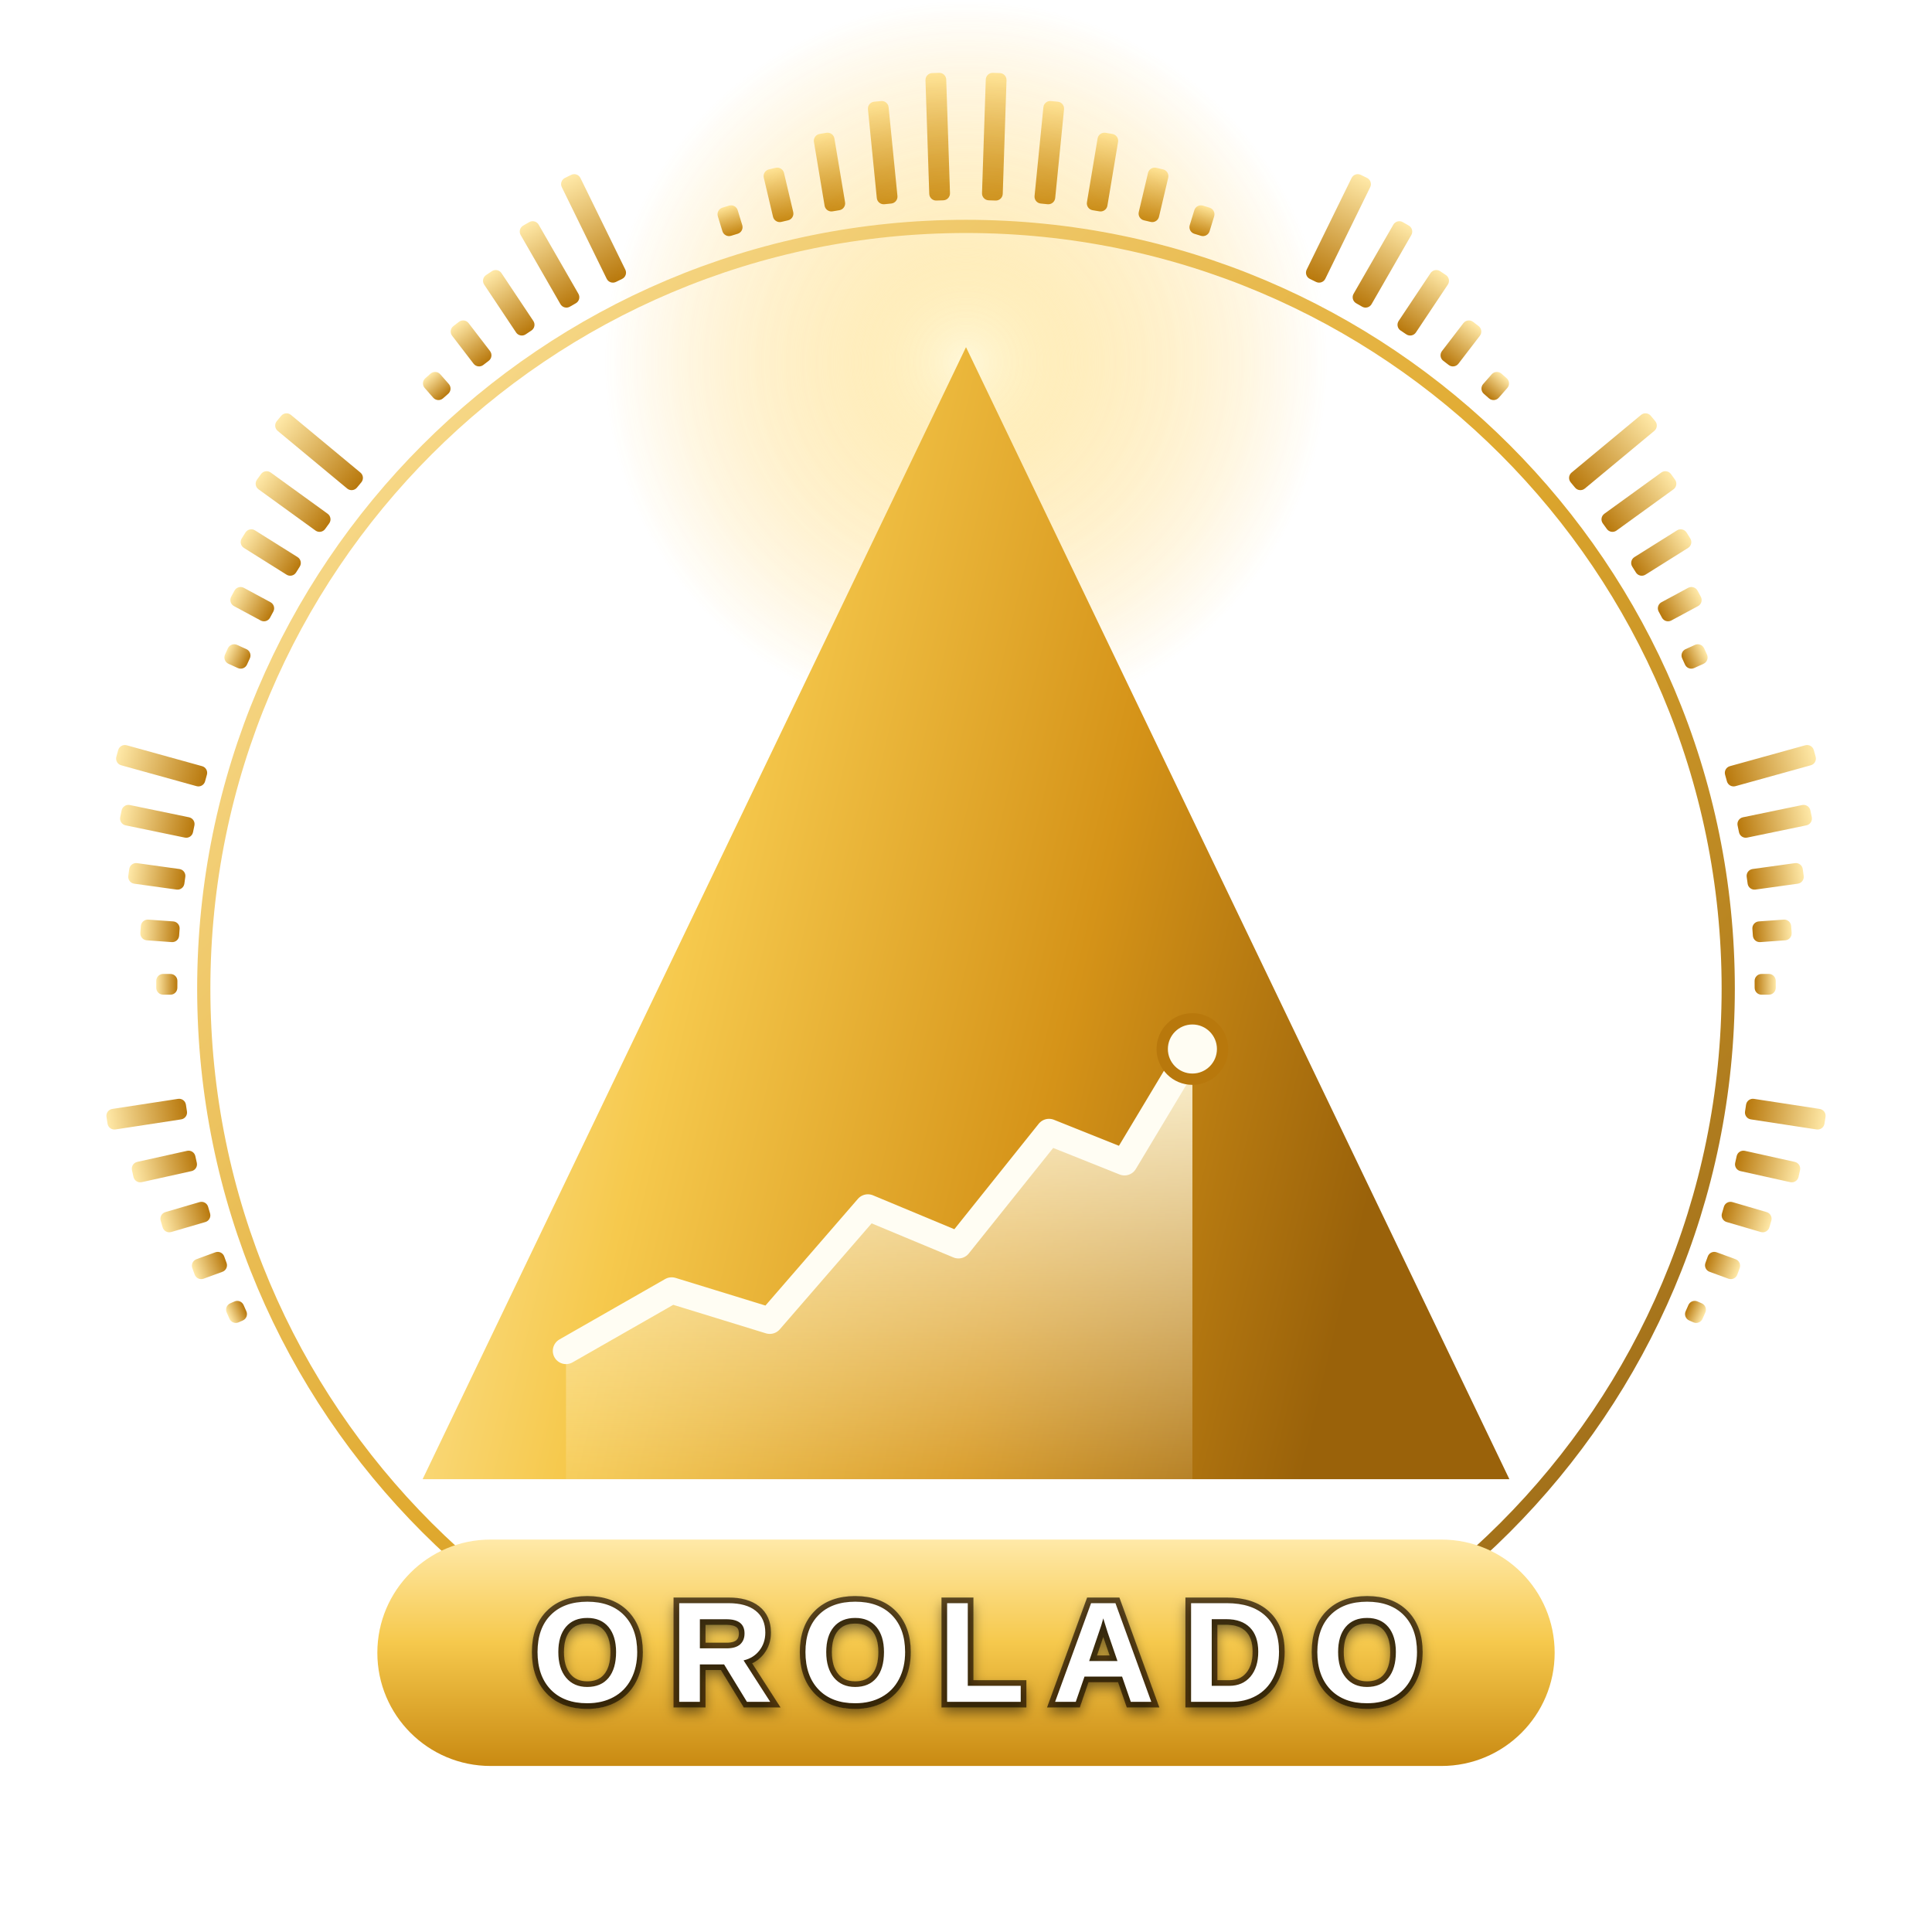
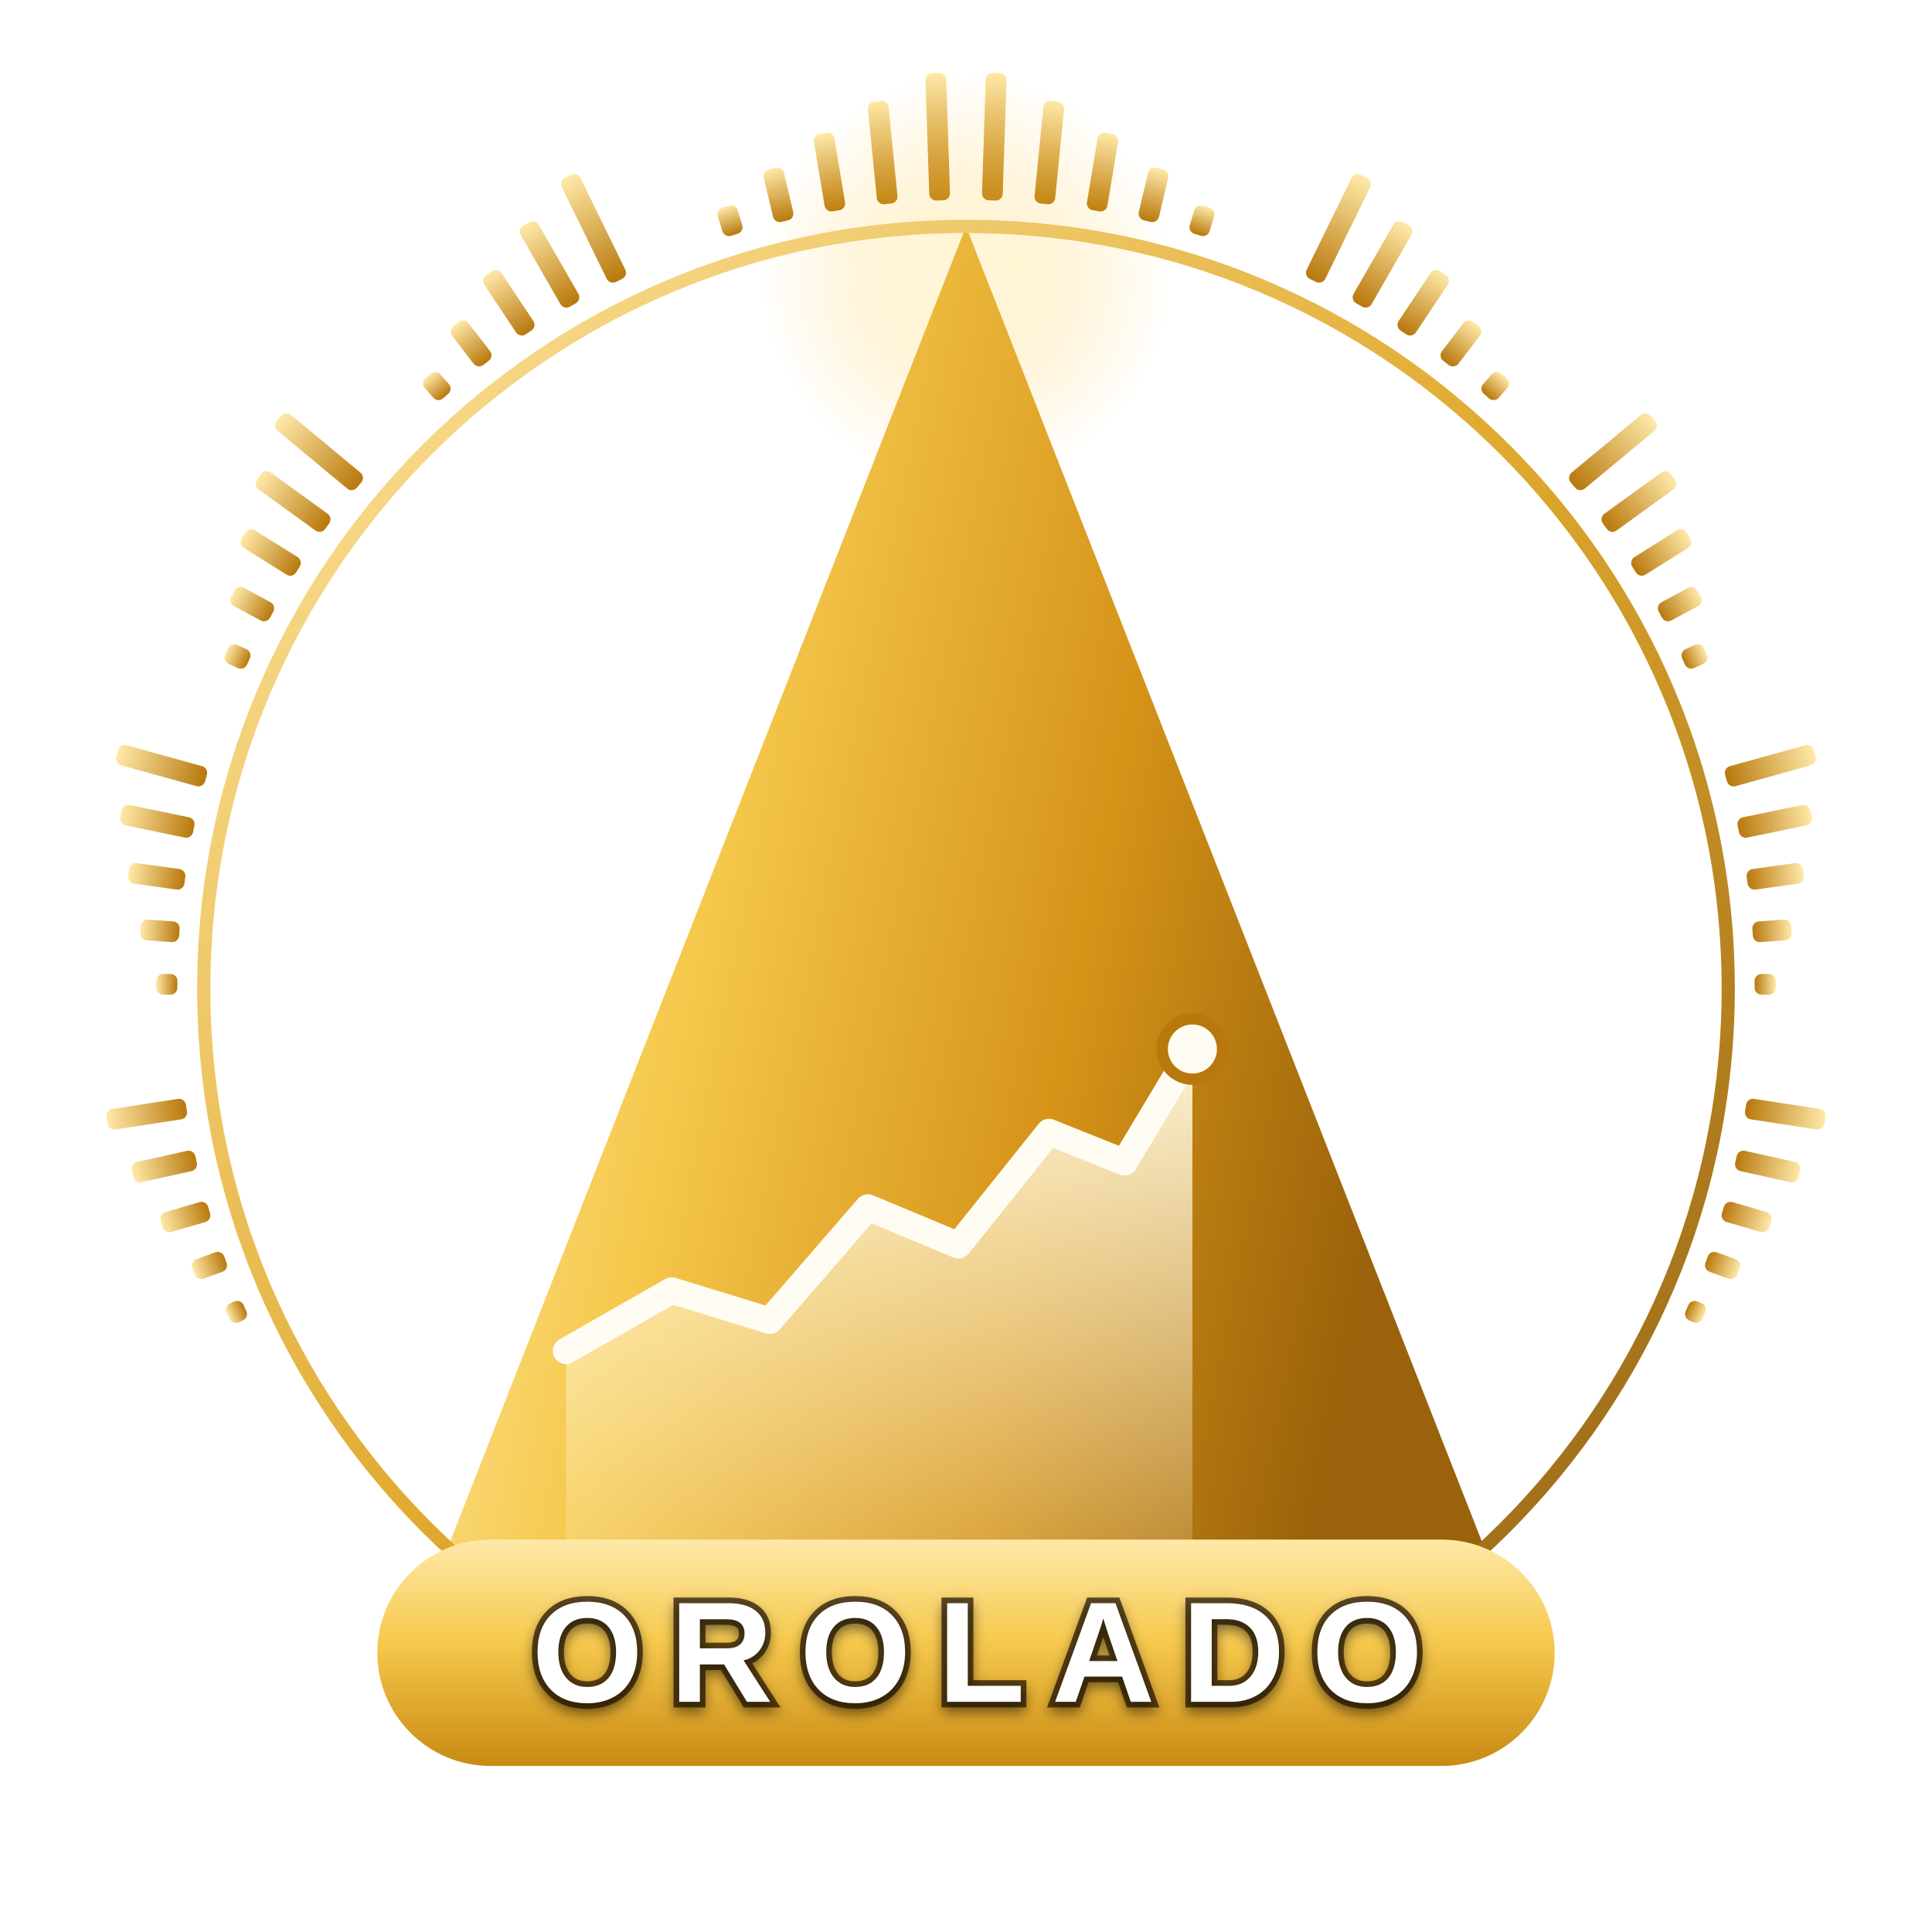
<svg xmlns="http://www.w3.org/2000/svg" viewBox="0 0 512 512">
  <defs>
    <radialGradient id="bgA" cx="50%" cy="38%" r="75%">
      <stop offset="0" stop-color="#1A2338" />
      <stop offset=".6" stop-color="#0E1424" />
      <stop offset="1" stop-color="#070B15" />
    </radialGradient>
    <linearGradient id="ringA" x1="0" y1="0" x2="1" y2="1">
      <stop offset="0" stop-color="#FFE9A8" />
      <stop offset=".5" stop-color="#E0A92E" />
      <stop offset="1" stop-color="#8A5A12" />
    </linearGradient>
    <linearGradient id="faceL" x1="0" y1="0" x2="1" y2="1">
      <stop offset="0" stop-color="#FFF1BF" />
      <stop offset=".35" stop-color="#F6C94D" />
      <stop offset="1" stop-color="#C98A12" />
    </linearGradient>
    <linearGradient id="faceR" x1="1" y1="0" x2="0" y2="1">
      <stop offset="0" stop-color="#B8780C" />
      <stop offset=".55" stop-color="#8E5808" />
      <stop offset="1" stop-color="#5E3A06" />
    </linearGradient>
    <linearGradient id="capL" x1="0" y1="0" x2="1" y2="1">
      <stop offset="0" stop-color="#FFFBEA" />
      <stop offset="1" stop-color="#FFD76A" />
    </linearGradient>
    <linearGradient id="capR" x1="1" y1="0" x2="0" y2="1">
      <stop offset="0" stop-color="#F2B233" />
      <stop offset="1" stop-color="#C98410" />
    </linearGradient>
    <radialGradient id="haloA" cx="50%" cy="50%" r="50%">
      <stop offset="0" stop-color="#FFF6D0" stop-opacity=".95" />
      <stop offset=".35" stop-color="#FFD35A" stop-opacity=".45" />
      <stop offset="1" stop-color="#FFB300" stop-opacity="0" />
    </radialGradient>
    <clipPath id="clipL">
-       <path d="M256 92 L112 392 L256 392 Z" />
+       <path d="M256 60 L114 422 L256 422 Z" />
    </clipPath>
    <clipPath id="clipR">
-       <path d="M256 92 L256 392 L400 392 Z" />
+       <path d="M256 60 L256 422 L398 422 Z" />
    </clipPath>
    <linearGradient id="banA" x1="0" y1="0" x2="0" y2="1">
      <stop offset="0" stop-color="#FFE9A8" />
      <stop offset=".45" stop-color="#F6C94D" />
      <stop offset="1" stop-color="#C98A12" />
    </linearGradient>
    <linearGradient id="cO" x1="0" y1="0" x2="0" y2="1">
      <stop offset="0" stop-color="#FFE9A8" />
      <stop offset="1" stop-color="#B8780C" />
    </linearGradient>
    <linearGradient id="gold" x1="0" y1="0" x2="0" y2="1">
      <stop offset="0" stop-color="#FFF1BF" />
      <stop offset=".5" stop-color="#FCD34D" />
      <stop offset="1" stop-color="#E0A92E" />
    </linearGradient>
    <linearGradient id="dgold" x1="0" y1="0" x2="0" y2="1">
      <stop offset="0" stop-color="#C98A12" />
      <stop offset="1" stop-color="#6B4207" />
    </linearGradient>
    <linearGradient id="area" x1="0" y1="0" x2="0" y2="1">
      <stop offset="0" stop-color="#FFF8DD" stop-opacity=".95" />
      <stop offset="1" stop-color="#FFF8DD" stop-opacity=".12" />
    </linearGradient>
    <clipPath id="pyr">
-       <path d="M256 92 L112 392 L400 392 Z" />
+       <path d="M256 60 L114 422 L398 422 Z" />
    </clipPath>
    <linearGradient id="tW" x1="0" y1="0" x2="1" y2="0">
      <stop offset="0" stop-color="#FFE7A3" />
      <stop offset=".42" stop-color="#FFFFFF" />
      <stop offset=".58" stop-color="#FFF3C4" />
      <stop offset="1" stop-color="#FFD46B" />
    </linearGradient>
    <filter id="tS" x="-10%" y="-40%" width="120%" height="180%">
      <feDropShadow dx="0" dy="1.6" stdDeviation="1.6" flood-color="#000" flood-opacity=".55" />
    </filter>
    <filter id="tG" x="-10%" y="-40%" width="120%" height="180%">
      <feDropShadow dx="0" dy="0" stdDeviation="3" flood-color="#FFFFFF" flood-opacity=".55" />
      <feDropShadow dx="0" dy="1.5" stdDeviation="1.4" flood-color="#5E3A06" flood-opacity=".6" />
    </filter>
    <linearGradient id="faceU" x1="0" y1="0" x2="1" y2="0.25">
      <stop offset="0" stop-color="#FFF1BF" />
      <stop offset=".35" stop-color="#F6C94D" />
      <stop offset=".7" stop-color="#D59318" />
      <stop offset="1" stop-color="#9A620A" />
    </linearGradient>
  </defs>
  <rect width="512" height="512" fill="#fff" />
  <g transform="rotate(246.10 256 262)">
    <rect x="253.25" y="48.1" width="5.5" height="4.9" rx="1.833" fill="url(#cO)" />
  </g>
  <g transform="rotate(249.90 256 262)">
    <rect x="253.25" y="44.0" width="5.5" height="9.0" rx="1.833" fill="url(#cO)" />
  </g>
  <g transform="rotate(253.69 256 262)">
    <rect x="253.25" y="39.9" width="5.5" height="13.1" rx="1.833" fill="url(#cO)" />
  </g>
  <g transform="rotate(257.49 256 262)">
    <rect x="253.25" y="35.8" width="5.5" height="17.2" rx="1.833" fill="url(#cO)" />
  </g>
  <g transform="rotate(261.29 256 262)">
    <rect x="253.25" y="31.7" width="5.5" height="21.3" rx="1.833" fill="url(#cO)" />
  </g>
  <g transform="rotate(270.31 256 262)">
    <rect x="253.25" y="47.4" width="5.5" height="5.6" rx="1.833" fill="url(#cO)" />
  </g>
  <g transform="rotate(274.10 256 262)">
    <rect x="253.25" y="42.7" width="5.5" height="10.3" rx="1.833" fill="url(#cO)" />
  </g>
  <g transform="rotate(277.90 256 262)">
    <rect x="253.25" y="38.0" width="5.5" height="15.0" rx="1.833" fill="url(#cO)" />
  </g>
  <g transform="rotate(281.69 256 262)">
    <rect x="253.25" y="33.3" width="5.5" height="19.7" rx="1.833" fill="url(#cO)" />
  </g>
  <g transform="rotate(285.49 256 262)">
    <rect x="253.25" y="28.6" width="5.5" height="24.4" rx="1.833" fill="url(#cO)" />
  </g>
  <g transform="rotate(294.51 256 262)">
    <rect x="253.25" y="46.6" width="5.5" height="6.4" rx="1.833" fill="url(#cO)" />
  </g>
  <g transform="rotate(298.31 256 262)">
    <rect x="253.25" y="41.3" width="5.5" height="11.7" rx="1.833" fill="url(#cO)" />
  </g>
  <g transform="rotate(302.10 256 262)">
    <rect x="253.25" y="36.0" width="5.5" height="17.0" rx="1.833" fill="url(#cO)" />
  </g>
  <g transform="rotate(305.90 256 262)">
    <rect x="253.25" y="30.7" width="5.5" height="22.3" rx="1.833" fill="url(#cO)" />
  </g>
  <g transform="rotate(309.69 256 262)">
    <rect x="253.25" y="25.4" width="5.5" height="27.6" rx="1.833" fill="url(#cO)" />
  </g>
  <g transform="rotate(318.71 256 262)">
    <rect x="253.25" y="45.9" width="5.5" height="7.1" rx="1.833" fill="url(#cO)" />
  </g>
  <g transform="rotate(322.51 256 262)">
    <rect x="253.25" y="40.0" width="5.5" height="13.0" rx="1.833" fill="url(#cO)" />
  </g>
  <g transform="rotate(326.31 256 262)">
    <rect x="253.25" y="34.1" width="5.5" height="18.9" rx="1.833" fill="url(#cO)" />
  </g>
  <g transform="rotate(330.10 256 262)">
    <rect x="253.25" y="28.2" width="5.5" height="24.8" rx="1.833" fill="url(#cO)" />
  </g>
  <g transform="rotate(333.90 256 262)">
    <rect x="253.25" y="22.3" width="5.5" height="30.7" rx="1.833" fill="url(#cO)" />
  </g>
  <g transform="rotate(342.92 256 262)">
    <rect x="253.25" y="45.2" width="5.5" height="7.8" rx="1.833" fill="url(#cO)" />
  </g>
  <g transform="rotate(346.71 256 262)">
    <rect x="253.25" y="38.7" width="5.5" height="14.3" rx="1.833" fill="url(#cO)" />
  </g>
  <g transform="rotate(350.51 256 262)">
    <rect x="253.25" y="32.2" width="5.5" height="20.8" rx="1.833" fill="url(#cO)" />
  </g>
  <g transform="rotate(354.31 256 262)">
    <rect x="253.25" y="25.7" width="5.5" height="27.3" rx="1.833" fill="url(#cO)" />
  </g>
  <g transform="rotate(358.10 256 262)">
    <rect x="253.25" y="19.2" width="5.5" height="33.8" rx="1.833" fill="url(#cO)" />
  </g>
  <g transform="rotate(113.90 256 262)">
    <rect x="253.25" y="48.1" width="5.5" height="4.9" rx="1.833" fill="url(#cO)" />
  </g>
  <g transform="rotate(110.10 256 262)">
    <rect x="253.25" y="44.0" width="5.5" height="9.0" rx="1.833" fill="url(#cO)" />
  </g>
  <g transform="rotate(106.31 256 262)">
    <rect x="253.25" y="39.9" width="5.5" height="13.1" rx="1.833" fill="url(#cO)" />
  </g>
  <g transform="rotate(102.51 256 262)">
    <rect x="253.25" y="35.8" width="5.5" height="17.2" rx="1.833" fill="url(#cO)" />
  </g>
  <g transform="rotate(98.71 256 262)">
    <rect x="253.25" y="31.7" width="5.5" height="21.3" rx="1.833" fill="url(#cO)" />
  </g>
  <g transform="rotate(89.69 256 262)">
    <rect x="253.25" y="47.4" width="5.5" height="5.6" rx="1.833" fill="url(#cO)" />
  </g>
  <g transform="rotate(85.90 256 262)">
    <rect x="253.25" y="42.7" width="5.5" height="10.3" rx="1.833" fill="url(#cO)" />
  </g>
  <g transform="rotate(82.10 256 262)">
    <rect x="253.25" y="38.0" width="5.5" height="15.0" rx="1.833" fill="url(#cO)" />
  </g>
  <g transform="rotate(78.31 256 262)">
    <rect x="253.25" y="33.3" width="5.5" height="19.7" rx="1.833" fill="url(#cO)" />
  </g>
  <g transform="rotate(74.51 256 262)">
    <rect x="253.25" y="28.6" width="5.5" height="24.4" rx="1.833" fill="url(#cO)" />
  </g>
  <g transform="rotate(65.49 256 262)">
    <rect x="253.25" y="46.6" width="5.5" height="6.4" rx="1.833" fill="url(#cO)" />
  </g>
  <g transform="rotate(61.69 256 262)">
    <rect x="253.25" y="41.3" width="5.5" height="11.7" rx="1.833" fill="url(#cO)" />
  </g>
  <g transform="rotate(57.90 256 262)">
    <rect x="253.25" y="36.0" width="5.5" height="17.0" rx="1.833" fill="url(#cO)" />
  </g>
  <g transform="rotate(54.10 256 262)">
    <rect x="253.25" y="30.7" width="5.5" height="22.3" rx="1.833" fill="url(#cO)" />
  </g>
  <g transform="rotate(50.31 256 262)">
    <rect x="253.25" y="25.4" width="5.5" height="27.6" rx="1.833" fill="url(#cO)" />
  </g>
  <g transform="rotate(41.29 256 262)">
    <rect x="253.25" y="45.9" width="5.5" height="7.1" rx="1.833" fill="url(#cO)" />
  </g>
  <g transform="rotate(37.49 256 262)">
    <rect x="253.25" y="40.0" width="5.5" height="13.0" rx="1.833" fill="url(#cO)" />
  </g>
  <g transform="rotate(33.69 256 262)">
    <rect x="253.25" y="34.1" width="5.5" height="18.9" rx="1.833" fill="url(#cO)" />
  </g>
  <g transform="rotate(29.90 256 262)">
    <rect x="253.25" y="28.2" width="5.5" height="24.8" rx="1.833" fill="url(#cO)" />
  </g>
  <g transform="rotate(26.10 256 262)">
    <rect x="253.25" y="22.3" width="5.5" height="30.7" rx="1.833" fill="url(#cO)" />
  </g>
  <g transform="rotate(17.08 256 262)">
    <rect x="253.25" y="45.2" width="5.5" height="7.8" rx="1.833" fill="url(#cO)" />
  </g>
  <g transform="rotate(13.29 256 262)">
    <rect x="253.25" y="38.7" width="5.5" height="14.3" rx="1.833" fill="url(#cO)" />
  </g>
  <g transform="rotate(9.49 256 262)">
    <rect x="253.25" y="32.2" width="5.5" height="20.8" rx="1.833" fill="url(#cO)" />
  </g>
  <g transform="rotate(5.69 256 262)">
    <rect x="253.25" y="25.7" width="5.5" height="27.3" rx="1.833" fill="url(#cO)" />
  </g>
  <g transform="rotate(1.90 256 262)">
    <rect x="253.25" y="19.2" width="5.5" height="33.8" rx="1.833" fill="url(#cO)" />
  </g>
-   <circle cx="256" cy="96" r="96" fill="url(#haloA)" opacity=".85" />
-   <path d="M256 92 L112 392 L400 392 Z" fill="url(#faceU)" />
+   <circle cx="256" cy="74" r="54" fill="url(#haloA)" opacity=".55" />
+   <path d="M256 60 L114 422 L398 422 Z" fill="url(#faceU)" />
  <g clip-path="url(#pyr)">
-     <path d="M150 358 L178 342 L204 350 L230 320 L254 330 L278 300 L298 308 L316 278 L316 392 L150 392 Z" fill="url(#area)" />
+     <path d="M150 358 L178 342 L204 350 L230 320 L254 330 L278 300 L298 308 L316 278 L316 422 L150 422 Z" fill="url(#area)" />
  </g>
  <path d="M150 358 L178 342 L204 350 L230 320 L254 330 L278 300 L298 308 L316 278" fill="none" stroke="#FFFDF3" stroke-width="7" stroke-linecap="round" stroke-linejoin="round" />
  <circle cx="316" cy="278" r="8" fill="#FFFDF3" stroke="#B8780C" stroke-width="3" />
  <circle cx="256" cy="262" r="202" fill="none" stroke="url(#ringA)" stroke-width="3.5" />
  <rect x="100" y="408" width="312" height="60" rx="30" fill="url(#banA)" />
  <text x="259" y="451" font-family="Arial, Helvetica, sans-serif" font-weight="900" font-size="38" letter-spacing="7" fill="#FFFFFF" stroke="#1F1306" stroke-opacity=".7" stroke-width="3" paint-order="stroke" filter="url(#tS)" text-anchor="middle">OROLADO</text>
-   <path d="M104 398 H408" stroke="url(#ringA)" stroke-width="6" stroke-linecap="round" opacity=".9" />
</svg>
